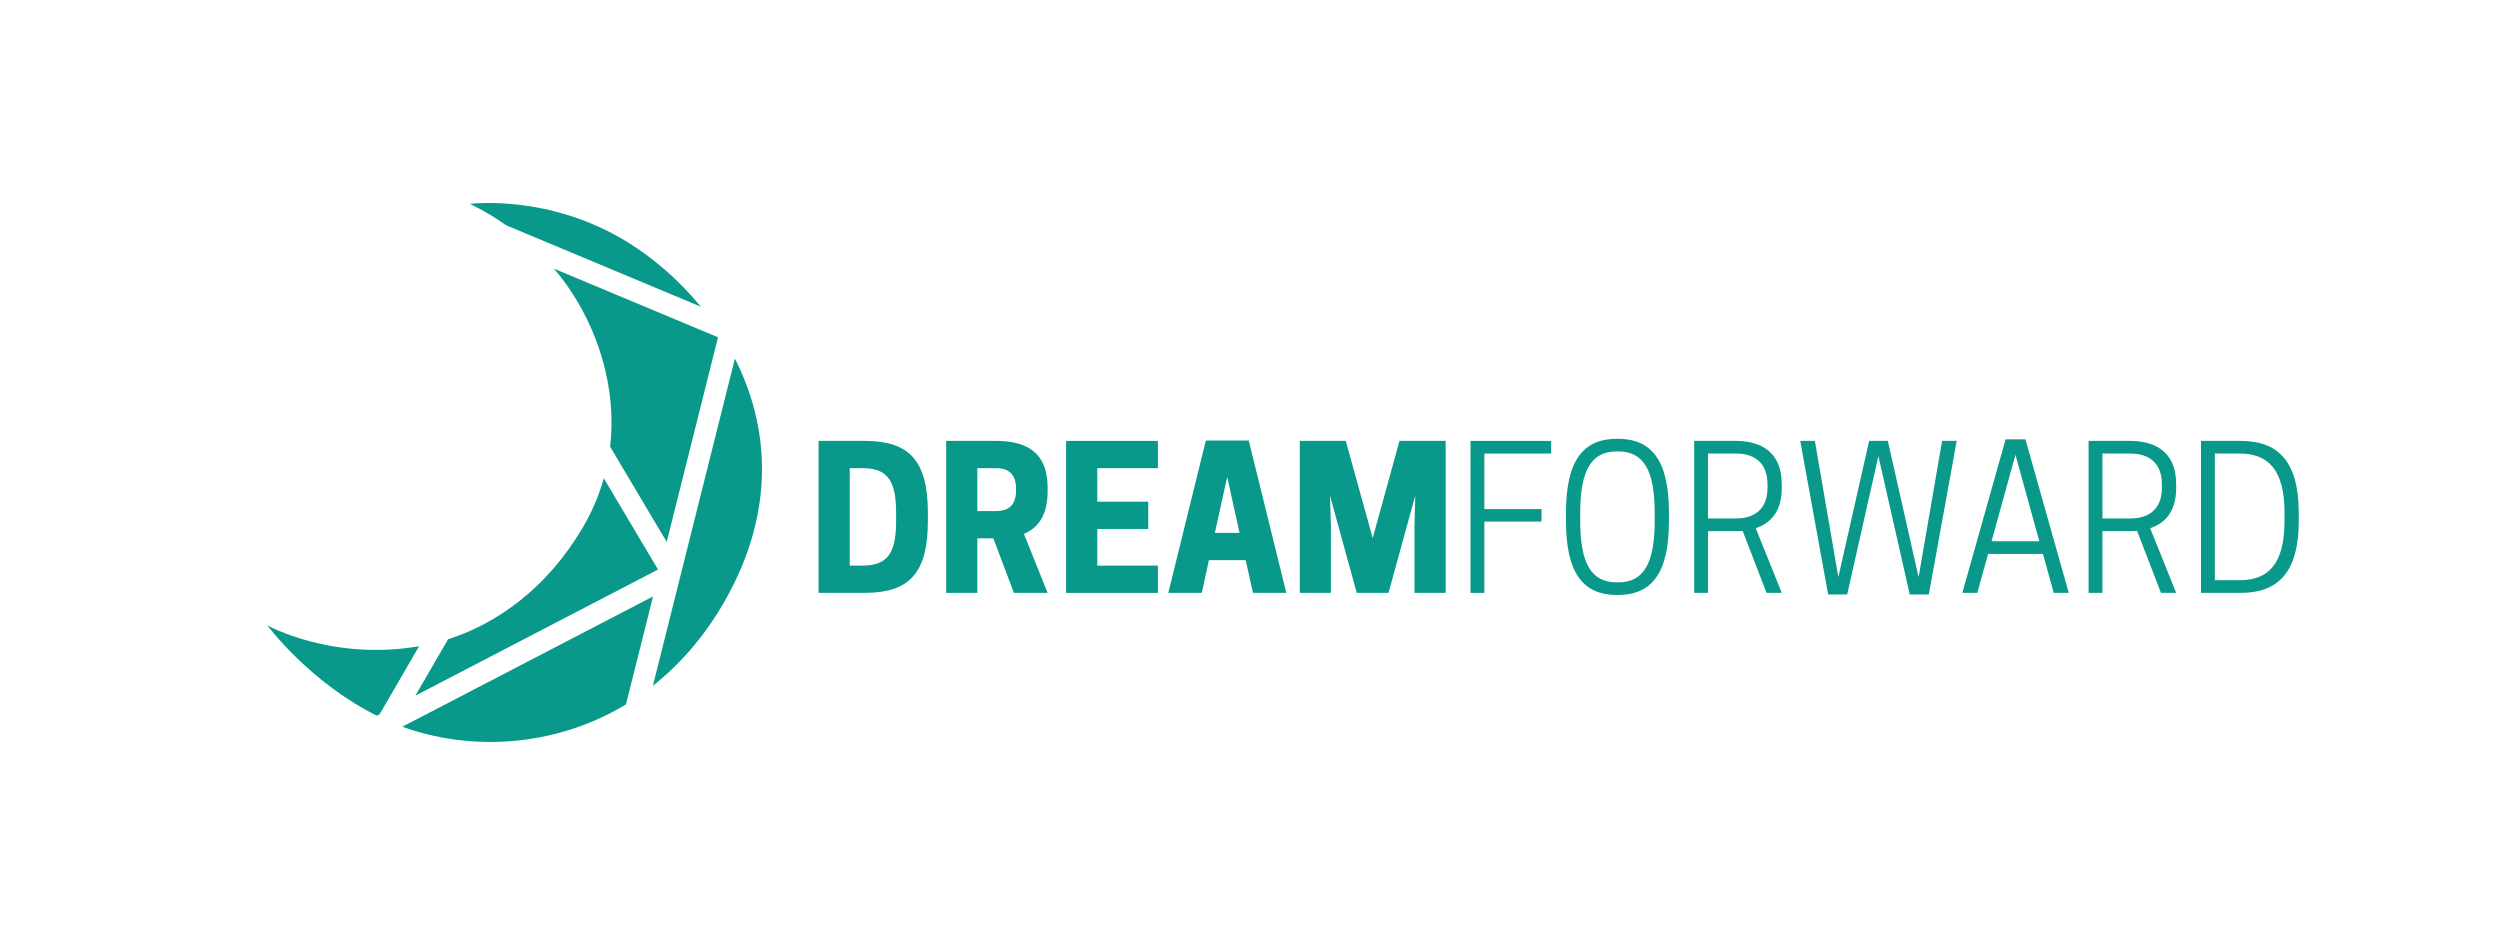
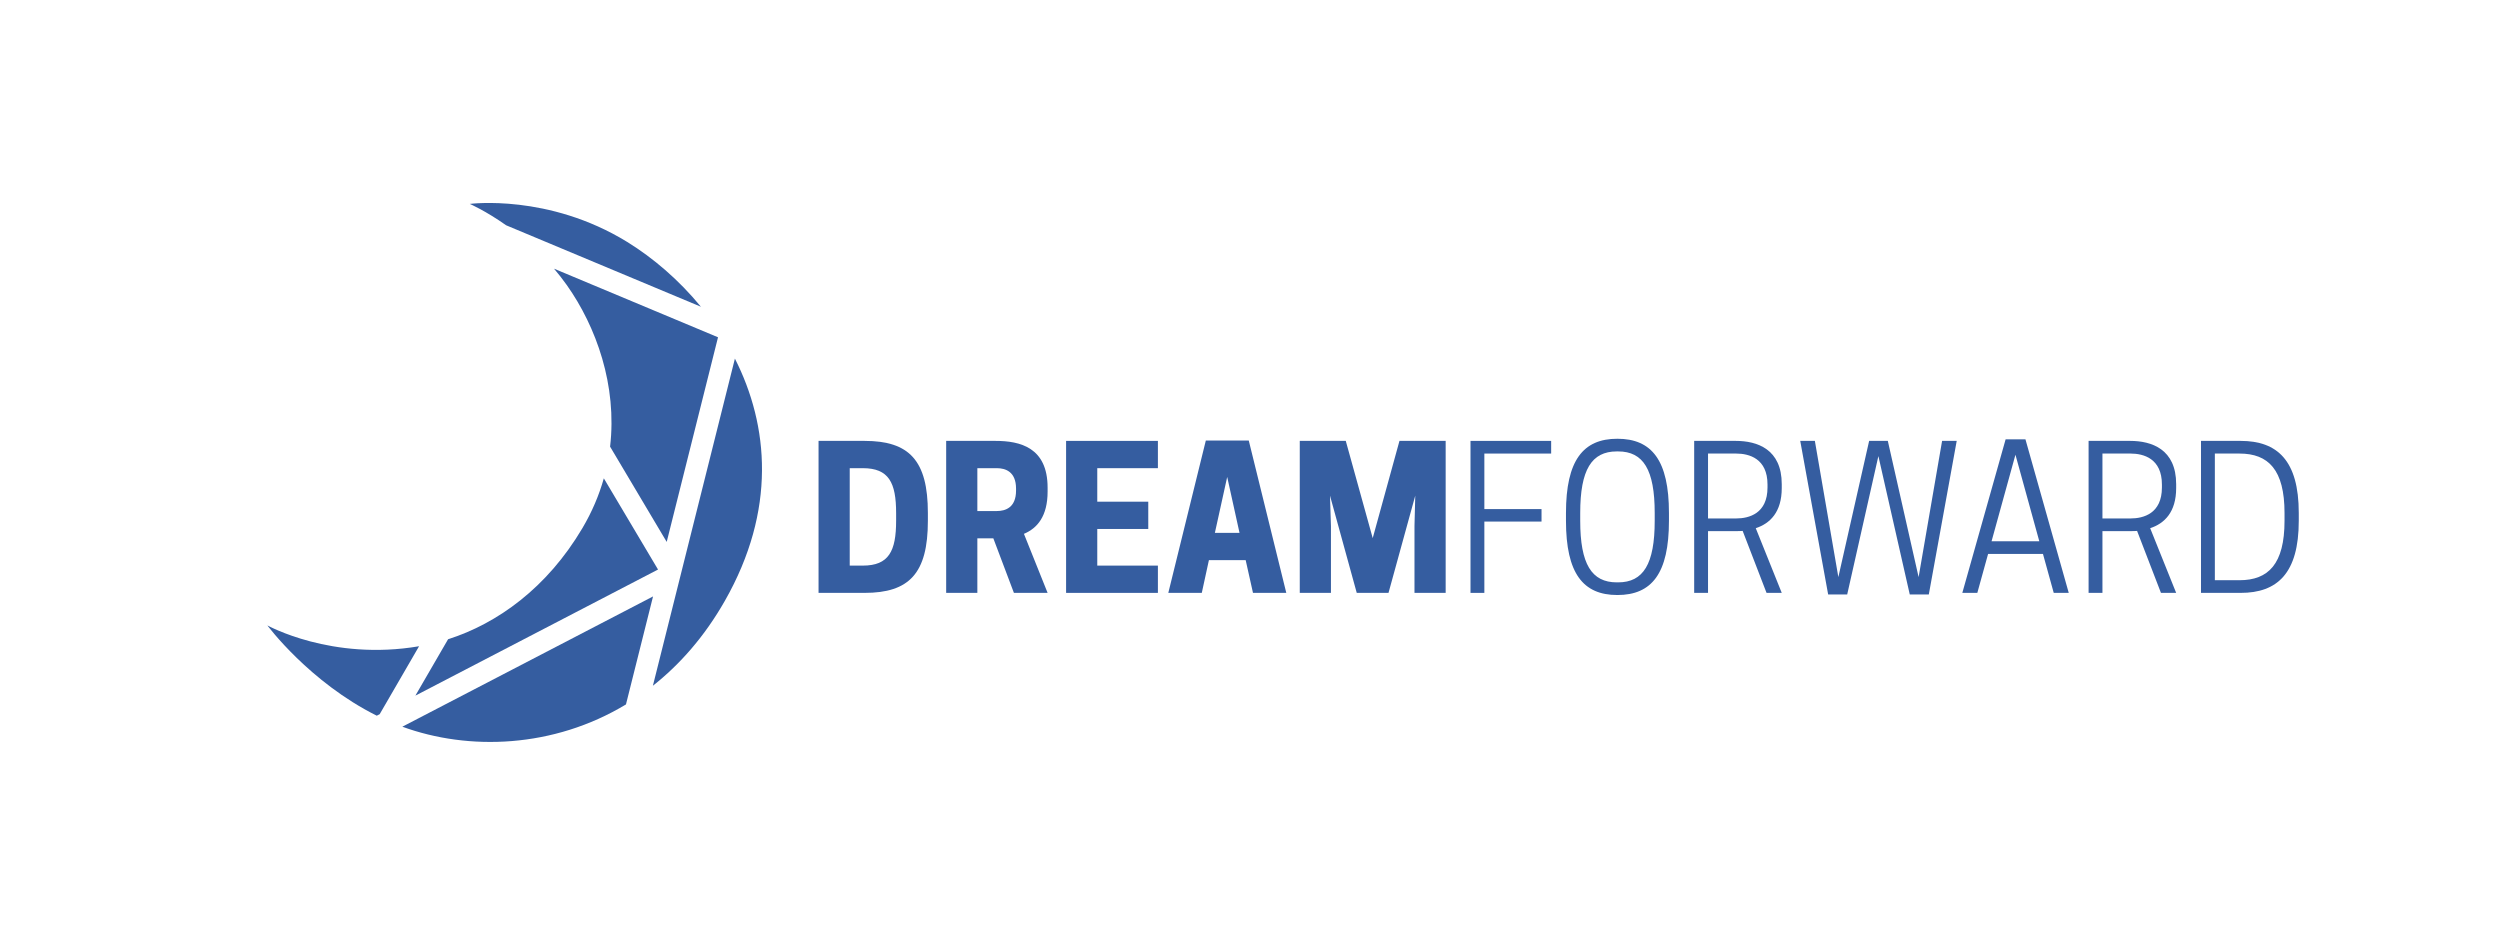
<svg xmlns="http://www.w3.org/2000/svg" viewBox="0 0 768 288" height="288" width="768" xml:space="preserve" id="svg2" version="1.1">
  <defs id="defs6">
    <clipPath id="clipPath18" clipPathUnits="userSpaceOnUse">
      <path id="path16" d="M 0,216 H 576 V 0 H 0 Z" />
    </clipPath>
  </defs>
  <g transform="matrix(1.333333,0,0,-1.333333,0,288)" id="g10">
    <g id="g12">
      <g clip-path="url(#clipPath18)" id="g14">
        <g transform="translate(198.793,85.6846)" id="g20">
-           <path id="path22" style="fill:#09998B;fill-opacity:1;fill-rule:nonzero;stroke:none" d="m 0,0 c 5.987,0 7.673,3.322 7.673,10.326 v 1.795 C 7.673,19.125 5.987,22.448 0,22.448 H -3.015 V 0 Z M 0.399,-6.285 H -10.199 V 28.733 H 0.399 c 10.289,0 14.591,-4.489 14.591,-16.612 V 10.326 C 14.99,-1.796 10.688,-6.285 0.399,-6.285" />
+           <path id="path22" style="fill:#355DA0;fill-opacity:1;fill-rule:nonzero;stroke:none" d="m 0,0 c 5.987,0 7.673,3.322 7.673,10.326 v 1.795 C 7.673,19.125 5.987,22.448 0,22.448 H -3.015 V 0 Z M 0.399,-6.285 H -10.199 V 28.733 H 0.399 c 10.289,0 14.591,-4.489 14.591,-16.612 V 10.326 C 14.99,-1.796 10.688,-6.285 0.399,-6.285" />
        </g>
        <g transform="translate(229.6602,98.2559)" id="g24">
-           <path id="path26" style="fill:#09998B;fill-opacity:1;fill-rule:nonzero;stroke:none" d="M 0,0 C 1.952,0 4.436,0.763 4.436,4.713 V 5.161 C 4.436,9.114 1.952,9.876 0,9.876 H -4.479 V 0 Z m -4.479,-18.856 h -7.183 V 16.162 H -0.31 c 5.632,0 12.018,-1.481 12.018,-10.775 V 4.489 c 0,-5.657 -2.351,-8.44 -5.455,-9.742 l 5.455,-13.603 H 3.947 l -4.744,12.57 h -3.682 z" />
+           <path id="path26" style="fill:#355DA0;fill-opacity:1;fill-rule:nonzero;stroke:none" d="M 0,0 C 1.952,0 4.436,0.763 4.436,4.713 V 5.161 C 4.436,9.114 1.952,9.876 0,9.876 H -4.479 V 0 Z m -4.479,-18.856 h -7.183 V 16.162 H -0.31 c 5.632,0 12.018,-1.481 12.018,-10.775 V 4.489 c 0,-5.657 -2.351,-8.44 -5.455,-9.742 l 5.455,-13.603 H 3.947 l -4.744,12.57 h -3.682 z" />
        </g>
        <g transform="translate(266.7803,114.4175)" id="g28">
-           <path id="path30" style="fill:#09998B;fill-opacity:1;fill-rule:nonzero;stroke:none" d="m 0,0 v -6.285 h -13.969 v -7.722 h 11.751 v -6.286 h -11.751 v -8.44 H 0 v -6.285 H -21.152 V 0 Z" />
+           <path id="path30" style="fill:#355DA0;fill-opacity:1;fill-rule:nonzero;stroke:none" d="m 0,0 v -6.285 h -13.969 v -7.722 h 11.751 v -6.286 h -11.751 v -8.44 H 0 v -6.285 H -21.152 V 0 Z" />
        </g>
        <g transform="translate(279.9072,93.2266)" id="g32">
-           <path id="path34" style="fill:#09998B;fill-opacity:1;fill-rule:nonzero;stroke:none" d="M 0,0 H 5.678 L 2.839,12.885 Z m 7.807,21.282 8.647,-35.109 H 8.781 l -1.684,7.543 h -8.471 l -1.641,-7.543 h -7.716 l 8.648,35.109 z" />
+           <path id="path34" style="fill:#355DA0;fill-opacity:1;fill-rule:nonzero;stroke:none" d="M 0,0 H 5.678 L 2.839,12.885 Z m 7.807,21.282 8.647,-35.109 H 8.781 l -1.684,7.543 h -8.471 l -1.641,-7.543 h -7.716 l 8.648,35.109 z" />
        </g>
        <g transform="translate(319.9102,79.3994)" id="g36">
-           <path id="path38" style="fill:#09998B;fill-opacity:1;fill-rule:nonzero;stroke:none" d="m 0,0 h -7.316 l -6.164,22.402 0.22,-7.004 V 0 h -7.184 V 35.018 H -9.845 L -3.637,12.615 2.527,35.018 H 13.171 V 0 H 5.987 v 15.398 l 0.178,7.004 z" />
+           <path id="path38" style="fill:#355DA0;fill-opacity:1;fill-rule:nonzero;stroke:none" d="m 0,0 h -7.316 l -6.164,22.402 0.22,-7.004 V 0 h -7.184 V 35.018 H -9.845 L -3.637,12.615 2.527,35.018 H 13.171 V 0 H 5.987 v 15.398 l 0.178,7.004 z" />
        </g>
        <g transform="translate(357.3867,114.4175)" id="g40">
-           <path id="path42" style="fill:#09998B;fill-opacity:1;fill-rule:nonzero;stroke:none" d="m 0,0 v -2.917 h -15.391 v -12.795 h 13.172 v -2.874 h -13.172 v -16.432 h -3.192 V 0 Z" />
+           <path id="path42" style="fill:#355DA0;fill-opacity:1;fill-rule:nonzero;stroke:none" d="m 0,0 v -2.917 h -15.391 v -12.795 h 13.172 v -2.874 h -13.172 v -16.432 h -3.192 V 0 Z" />
        </g>
        <g transform="translate(372.8184,81.8232)" id="g44">
-           <path id="path46" style="fill:#09998B;fill-opacity:1;fill-rule:nonzero;stroke:none" d="m 0,0 c 5.809,0 8.426,4.221 8.426,14.188 v 1.794 C 8.426,25.95 5.809,30.169 0,30.169 h -0.309 c -5.81,0 -8.427,-4.219 -8.427,-14.187 V 14.188 C -8.736,4.221 -6.119,0 -0.309,0 Z m -12.018,14.188 v 1.794 c 0,12.123 3.948,17.106 11.84,17.106 7.938,0 11.887,-4.983 11.887,-17.106 v -1.794 c 0,-12.123 -3.949,-17.105 -11.887,-17.105 -7.892,0 -11.84,4.982 -11.84,17.105" />
+           <path id="path46" style="fill:#355DA0;fill-opacity:1;fill-rule:nonzero;stroke:none" d="m 0,0 c 5.809,0 8.426,4.221 8.426,14.188 v 1.794 C 8.426,25.95 5.809,30.169 0,30.169 h -0.309 c -5.81,0 -8.427,-4.219 -8.427,-14.187 V 14.188 C -8.736,4.221 -6.119,0 -0.309,0 Z m -12.018,14.188 v 1.794 c 0,12.123 3.948,17.106 11.84,17.106 7.938,0 11.887,-4.983 11.887,-17.106 v -1.794 c 0,-12.123 -3.949,-17.105 -11.887,-17.105 -7.892,0 -11.84,4.982 -11.84,17.105" />
        </g>
        <g transform="translate(400.0059,96.5488)" id="g48">
-           <path id="path50" style="fill:#09998B;fill-opacity:1;fill-rule:nonzero;stroke:none" d="M 0,0 C 2.97,0 7.228,1.122 7.228,7.139 V 7.813 C 7.228,13.829 2.97,14.952 0,14.952 H -6.476 V 0 Z m -6.476,-17.149 h -3.192 v 35.018 h 9.579 c 4.921,0 10.598,-1.886 10.598,-9.968 V 7.004 c 0,-5.567 -2.705,-8.171 -5.987,-9.248 l 5.987,-14.905 H 7.006 l -5.5,14.275 C 0.975,-2.918 0.442,-2.918 -0.089,-2.918 h -6.387 z" />
+           <path id="path50" style="fill:#355DA0;fill-opacity:1;fill-rule:nonzero;stroke:none" d="M 0,0 C 2.97,0 7.228,1.122 7.228,7.139 V 7.813 C 7.228,13.829 2.97,14.952 0,14.952 H -6.476 V 0 Z m -6.476,-17.149 h -3.192 v 35.018 h 9.579 c 4.921,0 10.598,-1.886 10.598,-9.968 V 7.004 c 0,-5.567 -2.705,-8.171 -5.987,-9.248 l 5.987,-14.905 H 7.006 l -5.5,14.275 C 0.975,-2.918 0.442,-2.918 -0.089,-2.918 h -6.387 z" />
        </g>
        <g transform="translate(432.7793,110.9155)" id="g52">
-           <path id="path54" style="fill:#09998B;fill-opacity:1;fill-rule:nonzero;stroke:none" d="m 0,0 -7.184,-31.875 h -4.391 l -6.43,35.377 h 3.37 l 5.411,-31.381 7.095,31.381 h 4.302 l 7.095,-31.381 5.41,31.381 h 3.37 l -6.429,-35.377 h -4.39 z" />
+           <path id="path54" style="fill:#355DA0;fill-opacity:1;fill-rule:nonzero;stroke:none" d="m 0,0 -7.184,-31.875 h -4.391 l -6.43,35.377 h 3.37 l 5.411,-31.381 7.095,31.381 h 4.302 l 7.095,-31.381 5.41,31.381 h 3.37 l -6.429,-35.377 h -4.39 z" />
        </g>
        <g transform="translate(458.8574,91.2959)" id="g56">
-           <path id="path58" style="fill:#09998B;fill-opacity:1;fill-rule:nonzero;stroke:none" d="M 0,0 H 10.997 L 5.5,19.934 Z m 7.805,23.481 9.977,-35.377 H 14.324 L 11.84,-2.917 H -0.799 l -2.484,-8.979 H -6.74 l 9.977,35.377 z" />
+           <path id="path58" style="fill:#355DA0;fill-opacity:1;fill-rule:nonzero;stroke:none" d="M 0,0 H 10.997 L 5.5,19.934 Z m 7.805,23.481 9.977,-35.377 H 14.324 L 11.84,-2.917 H -0.799 l -2.484,-8.979 H -6.74 l 9.977,35.377 z" />
        </g>
        <g transform="translate(490.877,96.5488)" id="g60">
-           <path id="path62" style="fill:#09998B;fill-opacity:1;fill-rule:nonzero;stroke:none" d="m 0,0 c 2.972,0 7.229,1.122 7.229,7.139 v 0.674 c 0,6.016 -4.257,7.139 -7.229,7.139 H -6.474 V 0 Z m -6.474,-17.149 h -3.192 v 35.018 h 9.577 c 4.923,0 10.6,-1.886 10.6,-9.968 V 7.004 c 0,-5.567 -2.707,-8.171 -5.989,-9.248 l 5.989,-14.905 H 7.008 l -5.5,14.275 C 0.977,-2.918 0.444,-2.918 -0.089,-2.918 h -6.385 z" />
+           <path id="path62" style="fill:#355DA0;fill-opacity:1;fill-rule:nonzero;stroke:none" d="m 0,0 c 2.972,0 7.229,1.122 7.229,7.139 v 0.674 c 0,6.016 -4.257,7.139 -7.229,7.139 H -6.474 V 0 Z m -6.474,-17.149 h -3.192 v 35.018 h 9.577 c 4.923,0 10.6,-1.886 10.6,-9.968 V 7.004 c 0,-5.567 -2.707,-8.171 -5.989,-9.248 l 5.989,-14.905 H 7.008 l -5.5,14.275 C 0.977,-2.918 0.444,-2.918 -0.089,-2.918 h -6.385 z" />
        </g>
        <g transform="translate(515.9795,82.3184)" id="g64">
-           <path id="path66" style="fill:#09998B;fill-opacity:1;fill-rule:nonzero;stroke:none" d="m 0,0 c 6.651,0 10.376,3.726 10.376,13.692 v 1.795 C 10.376,25.455 6.651,29.182 0,29.182 H -5.678 V 0 Z M 0.265,-2.919 H -8.87 v 35.018 h 9.135 c 8.426,0 13.392,-4.489 13.392,-16.612 V 13.692 C 13.657,1.57 8.691,-2.919 0.265,-2.919" />
+           <path id="path66" style="fill:#355DA0;fill-opacity:1;fill-rule:nonzero;stroke:none" d="m 0,0 c 6.651,0 10.376,3.726 10.376,13.692 v 1.795 C 10.376,25.455 6.651,29.182 0,29.182 H -5.678 V 0 Z M 0.265,-2.919 H -8.87 v 35.018 h 9.135 c 8.426,0 13.392,-4.489 13.392,-16.612 V 13.692 C 13.657,1.57 8.691,-2.919 0.265,-2.919" />
        </g>
        <g transform="translate(165.4307,138.2905)" id="g68">
-           <path id="path70" style="fill:#09998B;fill-opacity:1;fill-rule:nonzero;stroke:none" d="m 0,0 -37.786,15.806 c 1.002,-1.175 1.982,-2.421 2.922,-3.745 6.842,-9.662 11.644,-23.176 9.998,-37.257 l 13.045,-21.953 z" />
+           <path id="path70" style="fill:#355DA0;fill-opacity:1;fill-rule:nonzero;stroke:none" d="m 0,0 -37.786,15.806 c 1.002,-1.175 1.982,-2.421 2.922,-3.745 6.842,-9.662 11.644,-23.176 9.998,-37.257 l 13.045,-21.953 z" />
        </g>
        <g transform="translate(151.6084,84.7803)" id="g72">
-           <path id="path74" style="fill:#09998B;fill-opacity:1;fill-rule:nonzero;stroke:none" d="m 0,0 -12.486,21.012 c -1.087,-3.855 -2.705,-7.707 -4.947,-11.495 -8.115,-13.724 -19.568,-21.959 -30.937,-25.578 l -7.535,-12.992 z" />
+           <path id="path74" style="fill:#355DA0;fill-opacity:1;fill-rule:nonzero;stroke:none" d="m 0,0 -12.486,21.012 c -1.087,-3.855 -2.705,-7.707 -4.947,-11.495 -8.115,-13.724 -19.568,-21.959 -30.937,-25.578 l -7.535,-12.992 z" />
        </g>
        <g transform="translate(161.4941,145.3228)" id="g76">
-           <path id="path78" style="fill:#09998B;fill-opacity:1;fill-rule:nonzero;stroke:none" d="m 0,0 c -5.053,6.159 -10.986,11.237 -16.989,14.935 -18.132,11.159 -36.264,8.761 -36.264,8.761 0,0 3.609,-1.563 8.37,-4.922 z" />
+           <path id="path78" style="fill:#355DA0;fill-opacity:1;fill-rule:nonzero;stroke:none" d="m 0,0 c -5.053,6.159 -10.986,11.237 -16.989,14.935 -18.132,11.159 -36.264,8.761 -36.264,8.761 0,0 3.609,-1.563 8.37,-4.922 z" />
        </g>
        <g transform="translate(169.3223,133.3774)" id="g80">
-           <path id="path82" style="fill:#09998B;fill-opacity:1;fill-rule:nonzero;stroke:none" d="m 0,0 -18.897,-75.375 c 6.244,4.929 11.917,11.374 16.573,19.549 C 9.595,-34.905 7.82,-15.423 0,0" />
+           <path id="path82" style="fill:#355DA0;fill-opacity:1;fill-rule:nonzero;stroke:none" d="m 0,0 -18.897,-75.375 c 6.244,4.929 11.917,11.374 16.573,19.549 C 9.595,-34.905 7.82,-15.423 0,0" />
        </g>
        <g transform="translate(87.4775,51.4521)" id="g84">
-           <path id="path86" style="fill:#09998B;fill-opacity:1;fill-rule:nonzero;stroke:none" d="m 0,0 9.077,15.655 c -20.135,-3.455 -34.95,4.8 -34.95,4.8 0,0 9.662,-13.058 25.204,-20.802 z" />
+           <path id="path86" style="fill:#355DA0;fill-opacity:1;fill-rule:nonzero;stroke:none" d="m 0,0 9.077,15.655 c -20.135,-3.455 -34.95,4.8 -34.95,4.8 0,0 9.662,-13.058 25.204,-20.802 z" />
        </g>
        <g transform="translate(150.4619,78.585)" id="g88">
-           <path id="path90" style="fill:#09998B;fill-opacity:1;fill-rule:nonzero;stroke:none" d="m 0,0 -57.763,-30.018 c 15.273,-5.586 34.812,-4.953 51.523,5.134 z" />
+           <path id="path90" style="fill:#355DA0;fill-opacity:1;fill-rule:nonzero;stroke:none" d="m 0,0 -57.763,-30.018 c 15.273,-5.586 34.812,-4.953 51.523,5.134 z" />
        </g>
      </g>
    </g>
  </g>
</svg>
